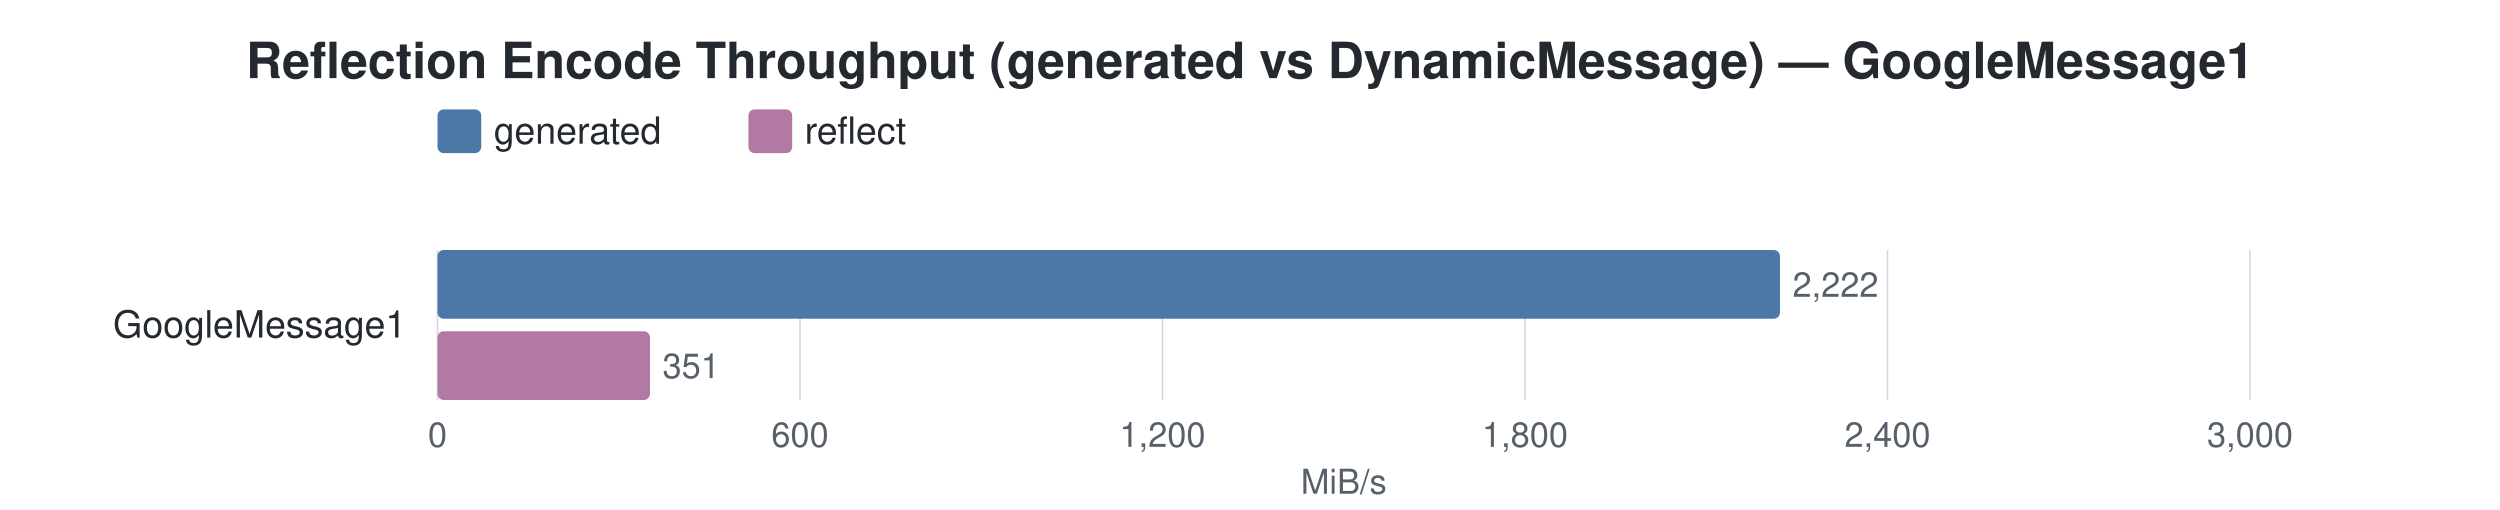
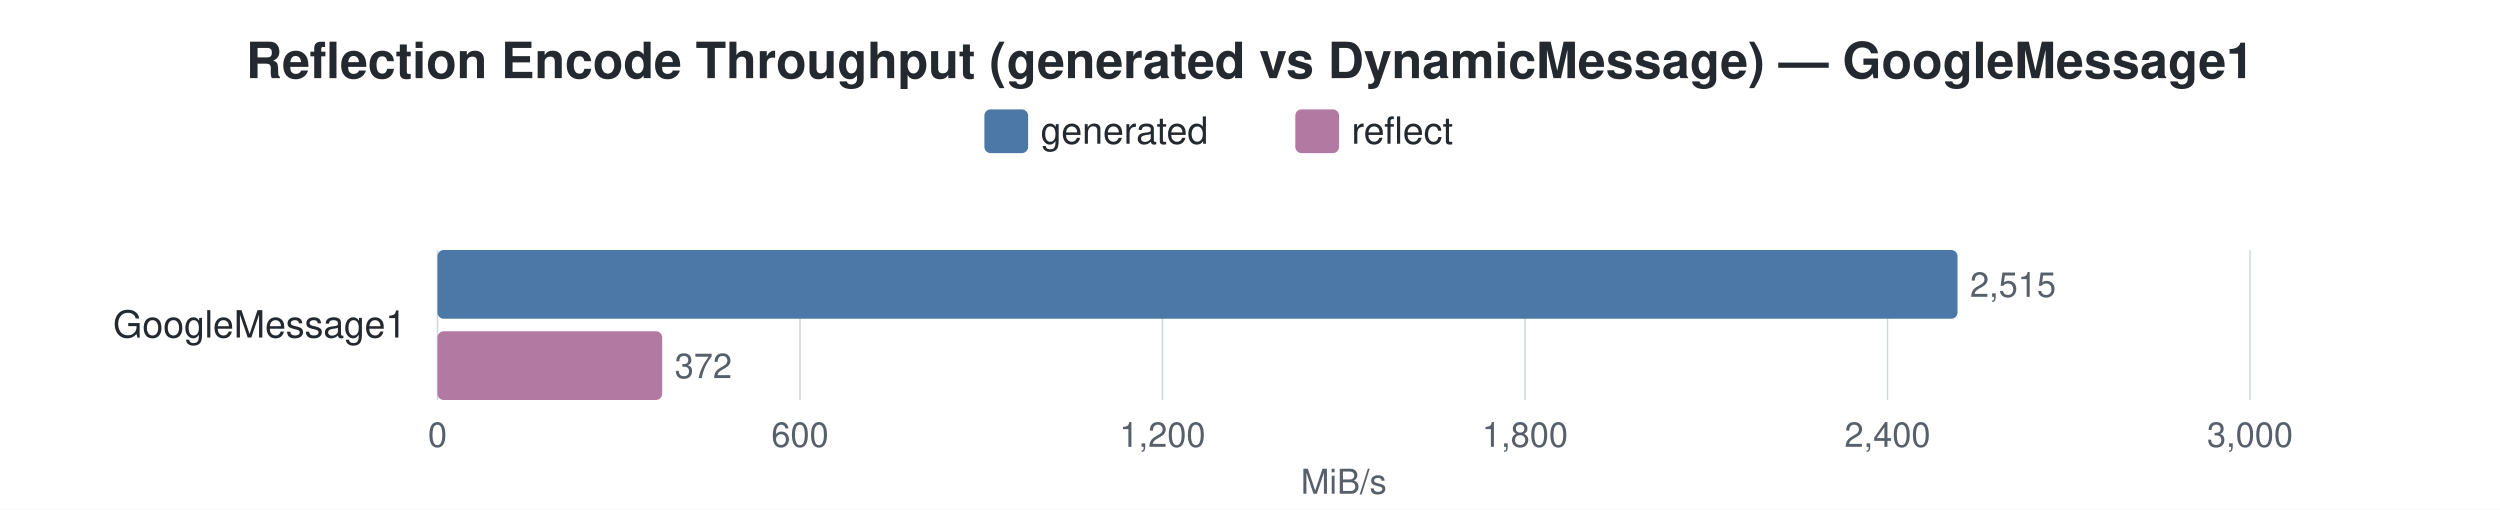
<svg xmlns="http://www.w3.org/2000/svg" width="800" height="163" viewBox="0 0 800 163">
  <style>
    text { font-family: -apple-system, BlinkMacSystemFont, "Segoe UI", Helvetica, Arial, sans-serif; }
    .title { font-size: 16px; font-weight: 600; fill: #24292f; }
    .label { font-size: 12px; fill: #24292f; }
    .value { font-size: 11px; fill: #57606a; }
    .axis-label { font-size: 11px; fill: #57606a; }
    .legend-text { font-size: 12px; fill: #24292f; }
    .grid { stroke: #d0d7de; stroke-width: 0.5; }
  </style>
  <rect width="100%" height="100%" fill="white" />
  <text x="400.0" y="25" text-anchor="middle" class="title">Reflection Encode Throughput (generated vs DynamicMessage) — GoogleMessage1</text>
-   <rect x="140" y="35" width="14" height="14" rx="2" fill="#4C78A8" />
-   <text x="158" y="46" class="legend-text">generated</text>
-   <rect x="239.5" y="35" width="14" height="14" rx="2" fill="#B279A2" />
-   <text x="257.5" y="46" class="legend-text">reflect</text>
+   <rect x="315" y="35" width="14" height="14" rx="2" fill="#4C78A8" />
+   <text x="333" y="46" class="legend-text">generated</text>
+   <rect x="414.5" y="35" width="14" height="14" rx="2" fill="#B279A2" />
+   <text x="432.5" y="46" class="legend-text">reflect</text>
  <line x1="140.0" y1="80" x2="140.0" y2="128" class="grid" />
  <text x="140.0" y="143" text-anchor="middle" class="axis-label">0</text>
  <line x1="256.0" y1="80" x2="256.0" y2="128" class="grid" />
  <text x="256.0" y="143" text-anchor="middle" class="axis-label">600</text>
  <line x1="372.0" y1="80" x2="372.0" y2="128" class="grid" />
  <text x="372.0" y="143" text-anchor="middle" class="axis-label">1,200</text>
  <line x1="488.0" y1="80" x2="488.0" y2="128" class="grid" />
  <text x="488.0" y="143" text-anchor="middle" class="axis-label">1,800</text>
  <line x1="604.0" y1="80" x2="604.0" y2="128" class="grid" />
  <text x="604.0" y="143" text-anchor="middle" class="axis-label">2,400</text>
  <line x1="720.0" y1="80" x2="720.0" y2="128" class="grid" />
  <text x="720.0" y="143" text-anchor="middle" class="axis-label">3,000</text>
  <text x="430.0" y="158" text-anchor="middle" class="axis-label">MiB/s</text>
  <text x="130" y="108.0" text-anchor="end" class="label">GoogleMessage1</text>
-   <rect x="140" y="80.0" width="429.6" height="22" rx="2" fill="#4C78A8" />
-   <text x="573.6" y="95.0" class="value">2,222</text>
-   <rect x="140" y="106.0" width="68.0" height="22" rx="2" fill="#B279A2" />
-   <text x="212.0" y="121.0" class="value">351</text>
+   <rect x="140" y="80.0" width="486.4" height="22" rx="2" fill="#4C78A8" />
+   <text x="630.4" y="95.0" class="value">2,515</text>
+   <rect x="140" y="106.0" width="71.9" height="22" rx="2" fill="#B279A2" />
+   <text x="215.9" y="121.0" class="value">372</text>
</svg>
